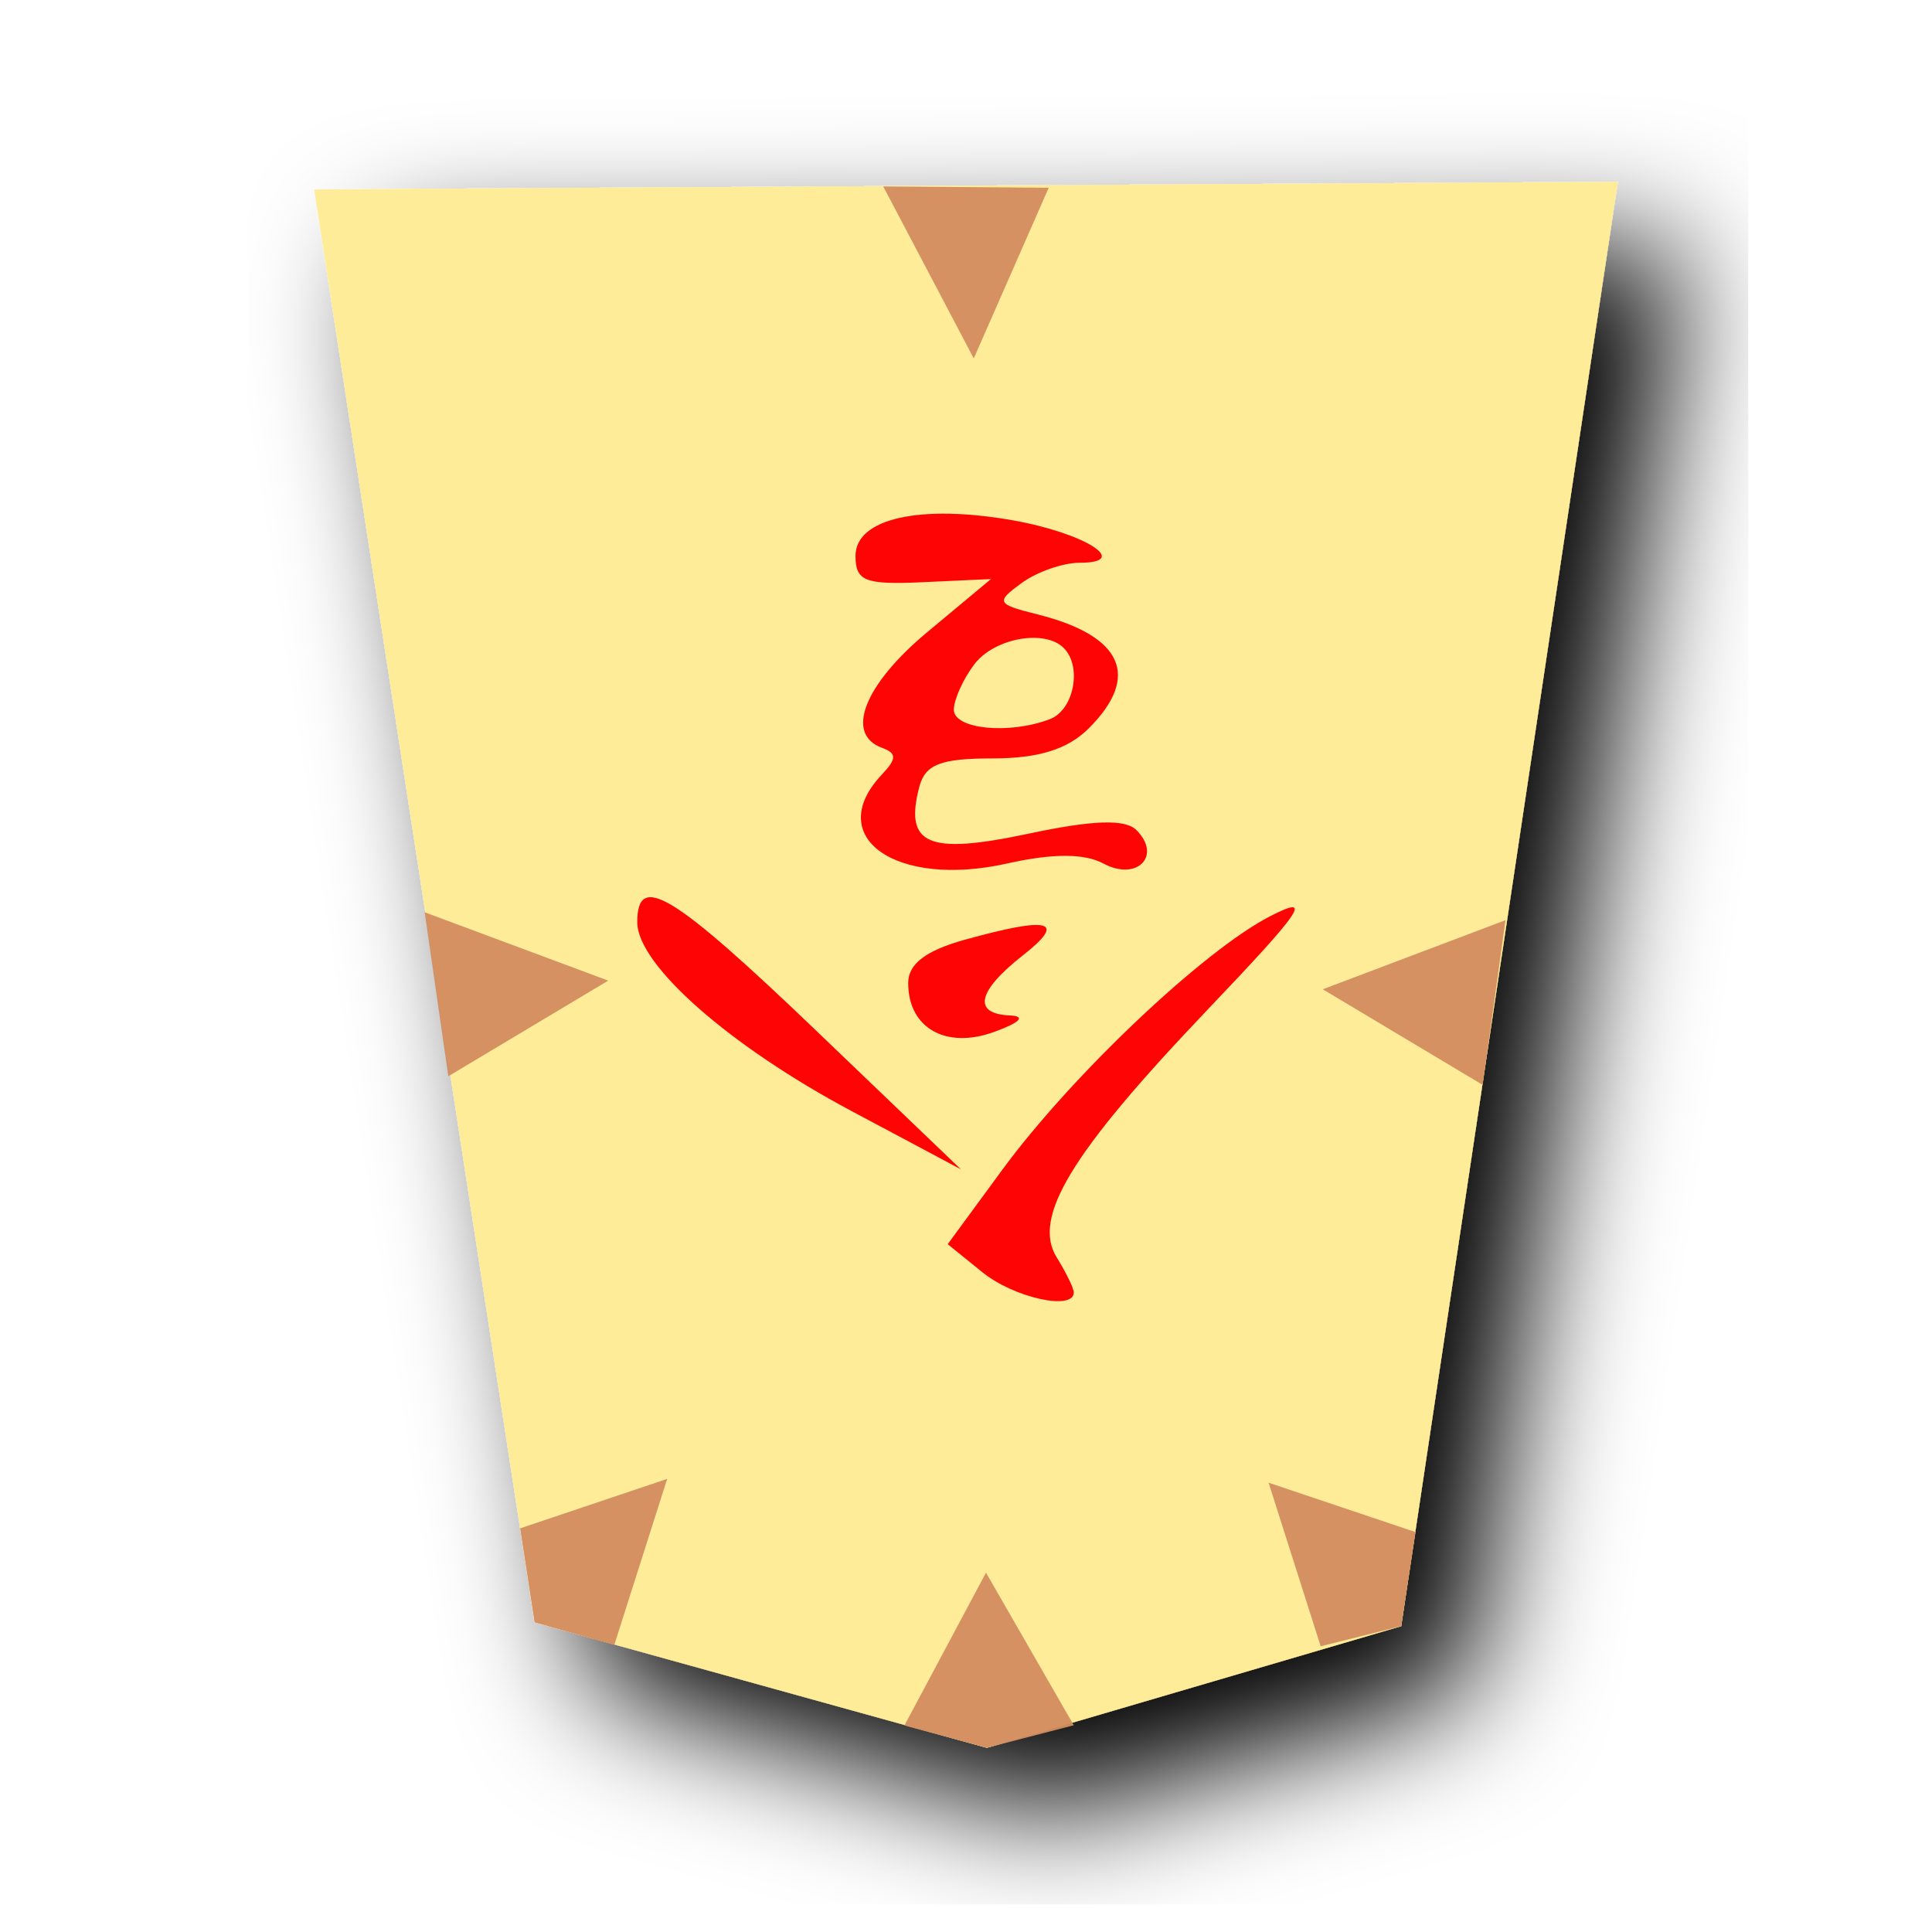
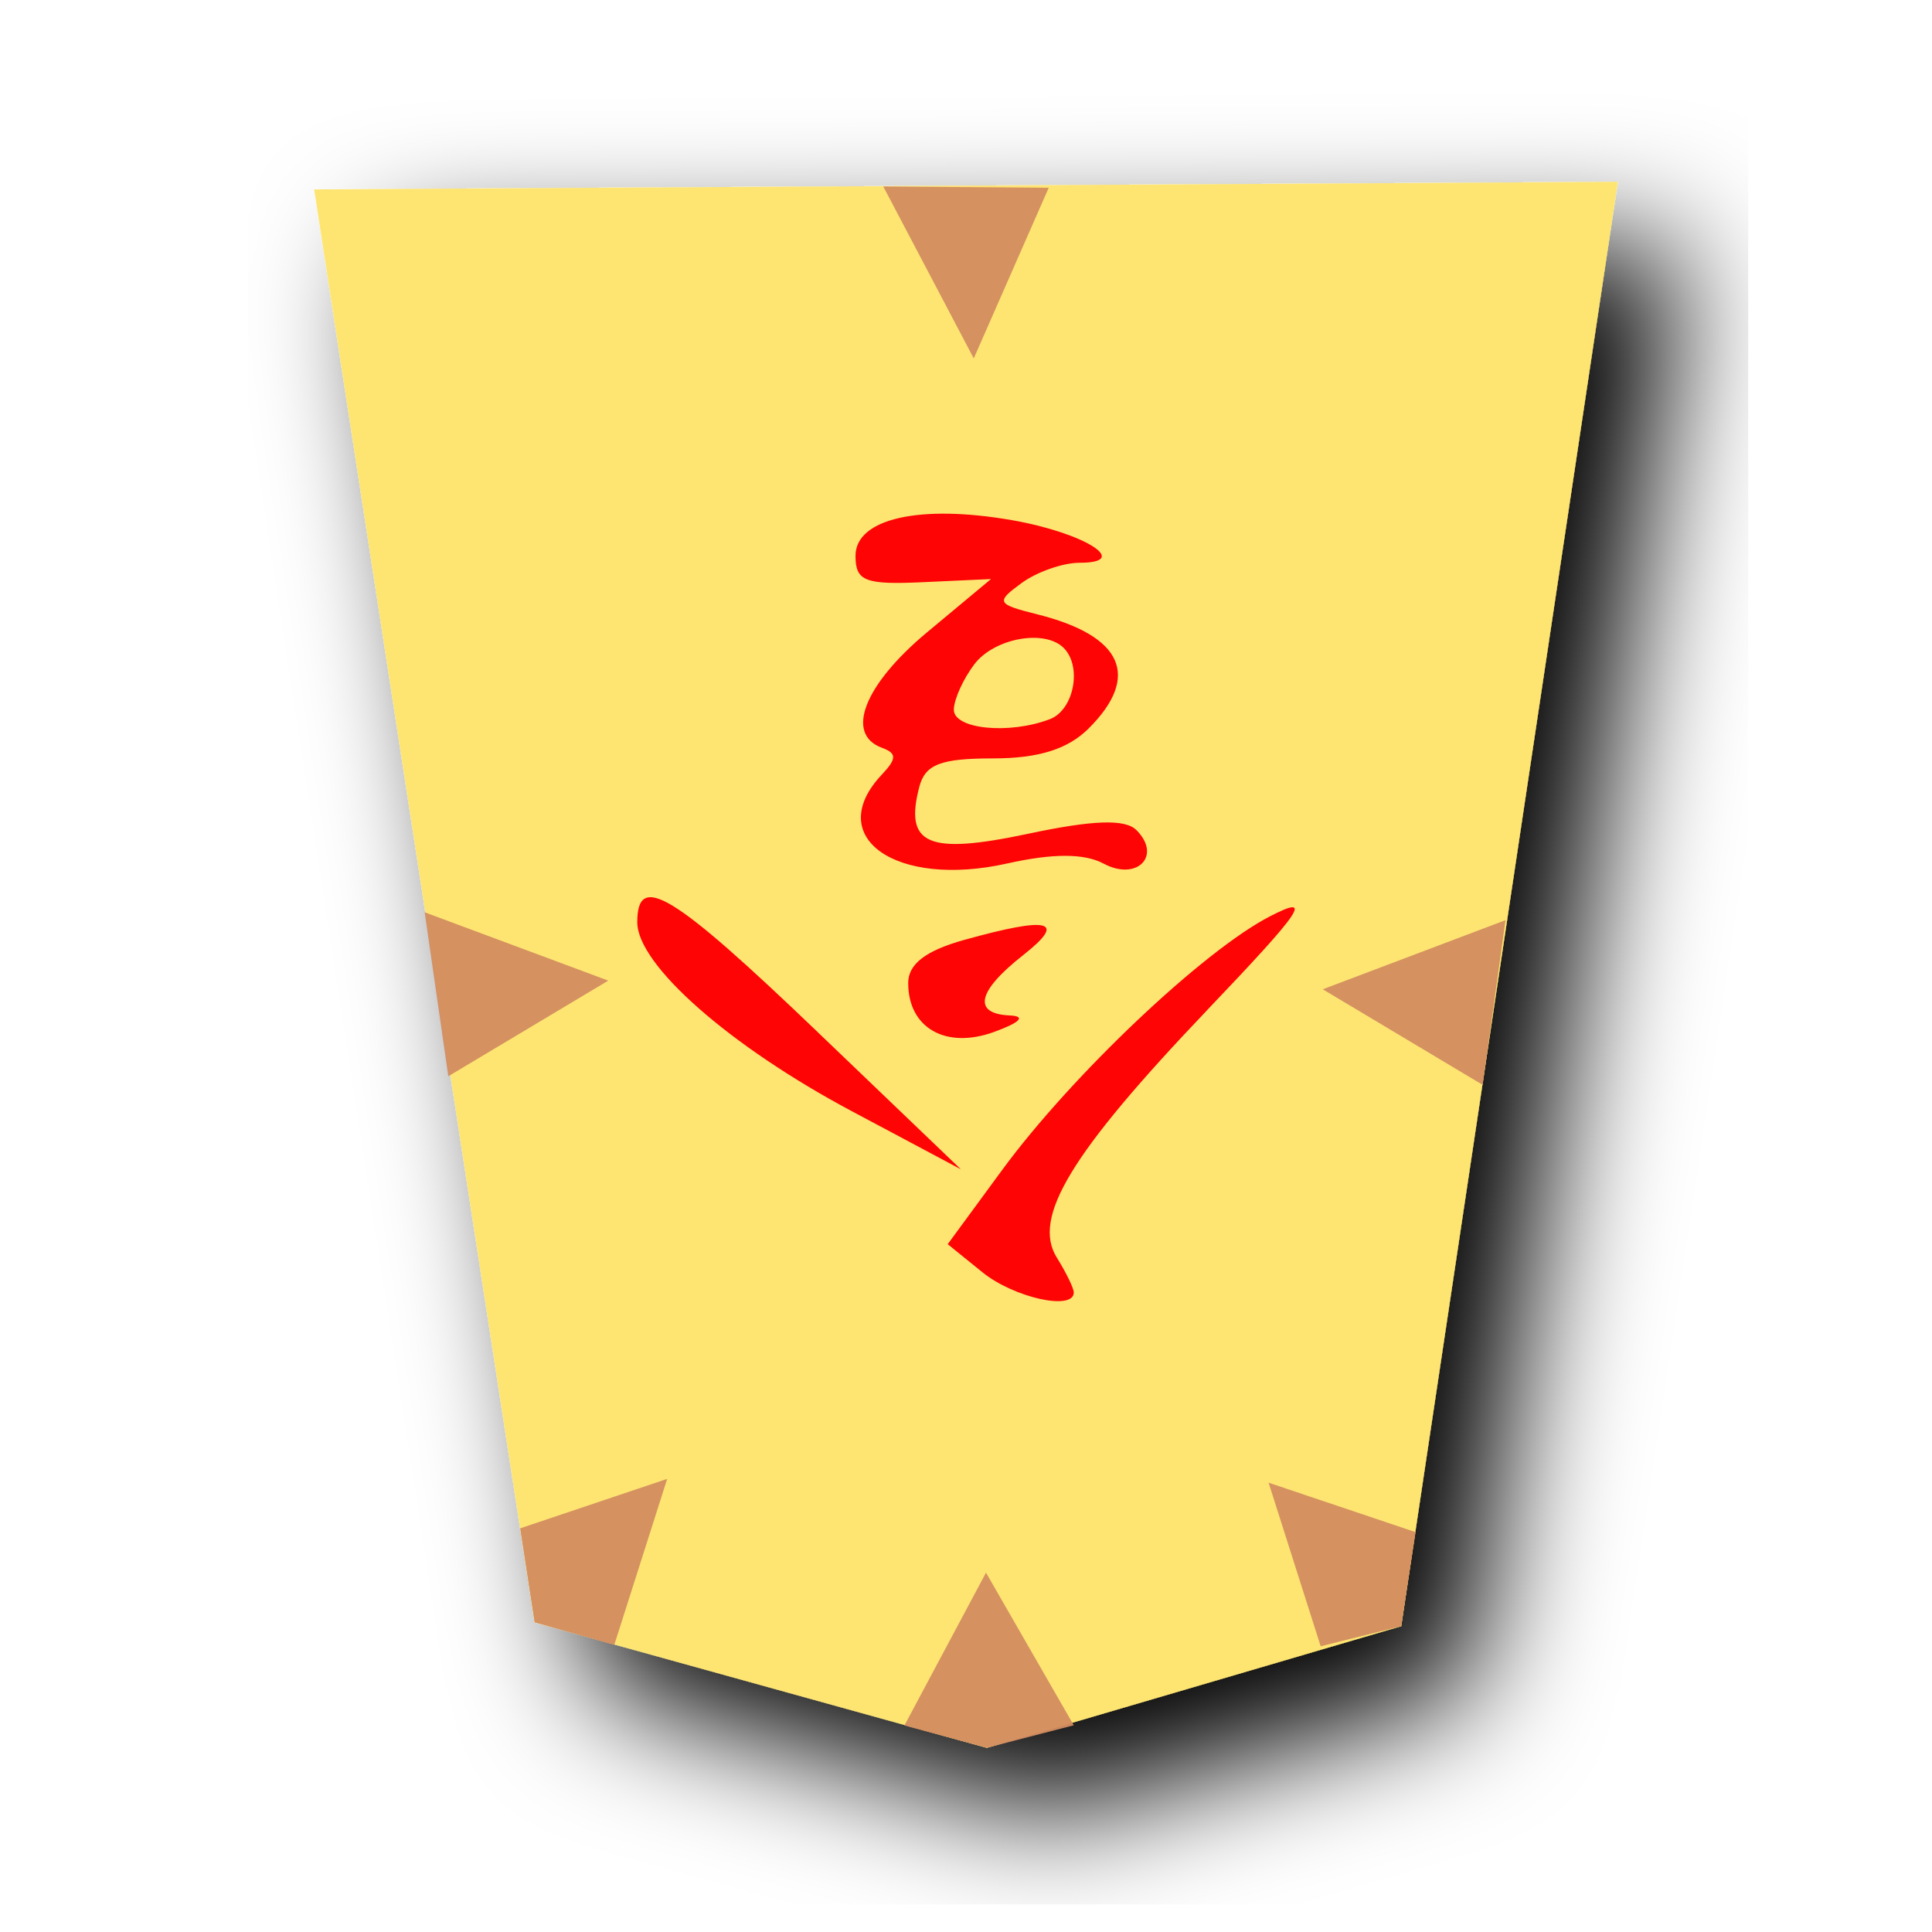
- <svg xmlns="http://www.w3.org/2000/svg" width="60" height="60">
+ <svg xmlns="http://www.w3.org/2000/svg" width="60" height="60" version="1.1" id="svg8735">
+   <defs id="defs8739" />
  <filter id="a">
-     <feGaussianBlur in="SourceAlpha" result="blur" stdDeviation="2" />
-     <feOffset result="offsetBlur" dx="2" dy="2" />
-     <feBlend in="SourceGraphic" in2="offsetBlur" />
+     <feGaussianBlur in="SourceAlpha" result="blur" stdDeviation="2" id="feGaussianBlur8720" />
+     <feOffset result="offsetBlur" dx="2" dy="2" id="feOffset8722" />
+     <feBlend in="SourceGraphic" in2="offsetBlur" id="feBlend8724" />
  </filter>
-   <g filter="url(#a)" transform="translate(8.978 5)">
-     <path d="M34.537 45.502L41.266.646.778.882l6.846 44.502 14.047 3.895z" fill="#feec99" />
+   <g filter="url(#a)" transform="translate(8.978 5)" id="g8729">
+     <path d="M34.537 45.502L41.266.646.778.882l6.846 44.502 14.047 3.895z" fill="#feec99" id="path8727" style="fill:#fee572;fill-opacity:1" />
  </g>
-   <path d="M31.443 16.157c2.244.395 3.707 1.32 2.086 1.32-.516 0-1.327.283-1.803.63-.81.593-.78.654.493.973 2.647.665 3.213 1.92 1.595 3.538-.65.65-1.558.935-2.984.935-1.615 0-2.097.186-2.28.883-.47 1.8.263 2.118 3.375 1.458 2.024-.43 3.02-.464 3.368-.114.8.799.017 1.595-1.02 1.04-.6-.32-1.572-.322-2.988-.005-3.47.778-5.727-.821-3.898-2.76.467-.495.467-.662 0-.833-1.15-.422-.55-1.957 1.402-3.584l1.987-1.655-2.104.097c-1.81.084-2.103-.03-2.103-.818 0-1.158 1.998-1.61 4.874-1.105zm-1.185 4.474c-.342.45-.628 1.08-.636 1.402-.015.612 1.719.787 2.985.3.745-.285 1.006-1.63.428-2.21-.593-.592-2.16-.306-2.777.508zm7.21 10.762c-4.214 4.423-5.425 6.42-4.646 7.666.288.462.525.949.525 1.08 0 .577-1.86.165-2.84-.63l-1.075-.87 1.69-2.303c2.16-2.943 6.256-6.82 8.328-7.884 1.348-.692 1.026-.214-1.982 2.94zm-12.068.666l4.44 4.254-3.383-1.802c-3.8-2.023-6.666-4.547-6.666-5.87 0-1.575 1.093-.91 5.61 3.418zm6.374-2.396c-1.426 1.12-1.58 1.82-.414 1.873.51.023.327.215-.483.51-1.5.548-2.672-.118-2.672-1.517 0-.591.543-1.007 1.753-1.343 2.652-.737 3.182-.598 1.816.477z" fill="#fe0404" />
-   <path d="M30.649 54.279l2.698-.699-2.726-4.74-2.534 4.747zM43.515 50.502l.448-2.92-4.566-1.536 1.618 5.081zM16.602 50.384l-.448-2.92 4.566-1.536-1.643 5.156zM13.923 33.424l-.734-5.092 5.701 2.122zM46.046 33.692l.709-5.116-5.676 2.147zM32.569 5.831L27.43 5.79l2.811 5.341z" opacity=".95" fill="#d38d5f" />
+   <path d="M31.443 16.157c2.244.395 3.707 1.32 2.086 1.32-.516 0-1.327.283-1.803.63-.81.593-.78.654.493.973 2.647.665 3.213 1.92 1.595 3.538-.65.65-1.558.935-2.984.935-1.615 0-2.097.186-2.28.883-.47 1.8.263 2.118 3.375 1.458 2.024-.43 3.02-.464 3.368-.114.8.799.017 1.595-1.02 1.04-.6-.32-1.572-.322-2.988-.005-3.47.778-5.727-.821-3.898-2.76.467-.495.467-.662 0-.833-1.15-.422-.55-1.957 1.402-3.584l1.987-1.655-2.104.097c-1.81.084-2.103-.03-2.103-.818 0-1.158 1.998-1.61 4.874-1.105zm-1.185 4.474c-.342.45-.628 1.08-.636 1.402-.015.612 1.719.787 2.985.3.745-.285 1.006-1.63.428-2.21-.593-.592-2.16-.306-2.777.508zm7.21 10.762c-4.214 4.423-5.425 6.42-4.646 7.666.288.462.525.949.525 1.08 0 .577-1.86.165-2.84-.63l-1.075-.87 1.69-2.303c2.16-2.943 6.256-6.82 8.328-7.884 1.348-.692 1.026-.214-1.982 2.94zm-12.068.666l4.44 4.254-3.383-1.802c-3.8-2.023-6.666-4.547-6.666-5.87 0-1.575 1.093-.91 5.61 3.418zm6.374-2.396c-1.426 1.12-1.58 1.82-.414 1.873.51.023.327.215-.483.51-1.5.548-2.672-.118-2.672-1.517 0-.591.543-1.007 1.753-1.343 2.652-.737 3.182-.598 1.816.477z" fill="#fe0404" id="path8731" />
+   <path d="M30.649 54.279l2.698-.699-2.726-4.74-2.534 4.747zM43.515 50.502l.448-2.92-4.566-1.536 1.618 5.081zM16.602 50.384l-.448-2.92 4.566-1.536-1.643 5.156zM13.923 33.424l-.734-5.092 5.701 2.122zM46.046 33.692l.709-5.116-5.676 2.147zM32.569 5.831L27.43 5.79l2.811 5.341z" opacity=".95" fill="#d38d5f" id="path8733" />
</svg>
